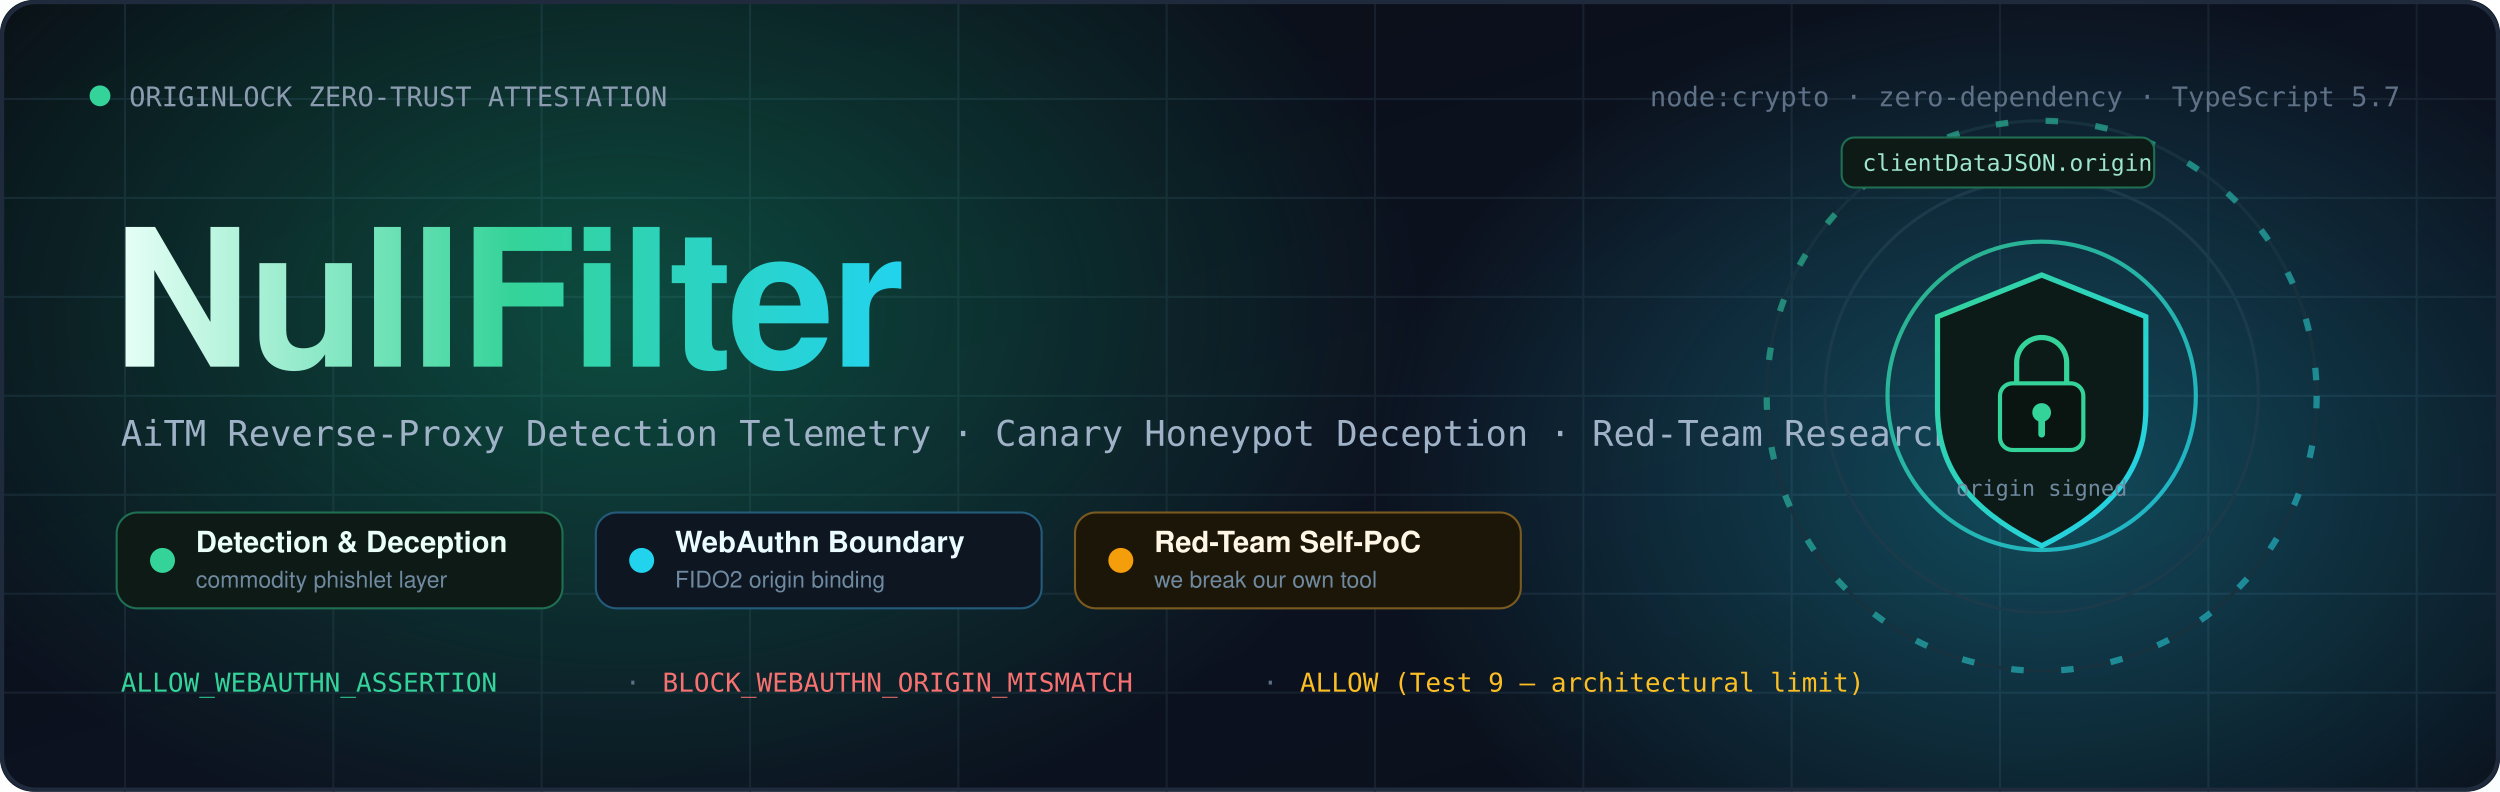
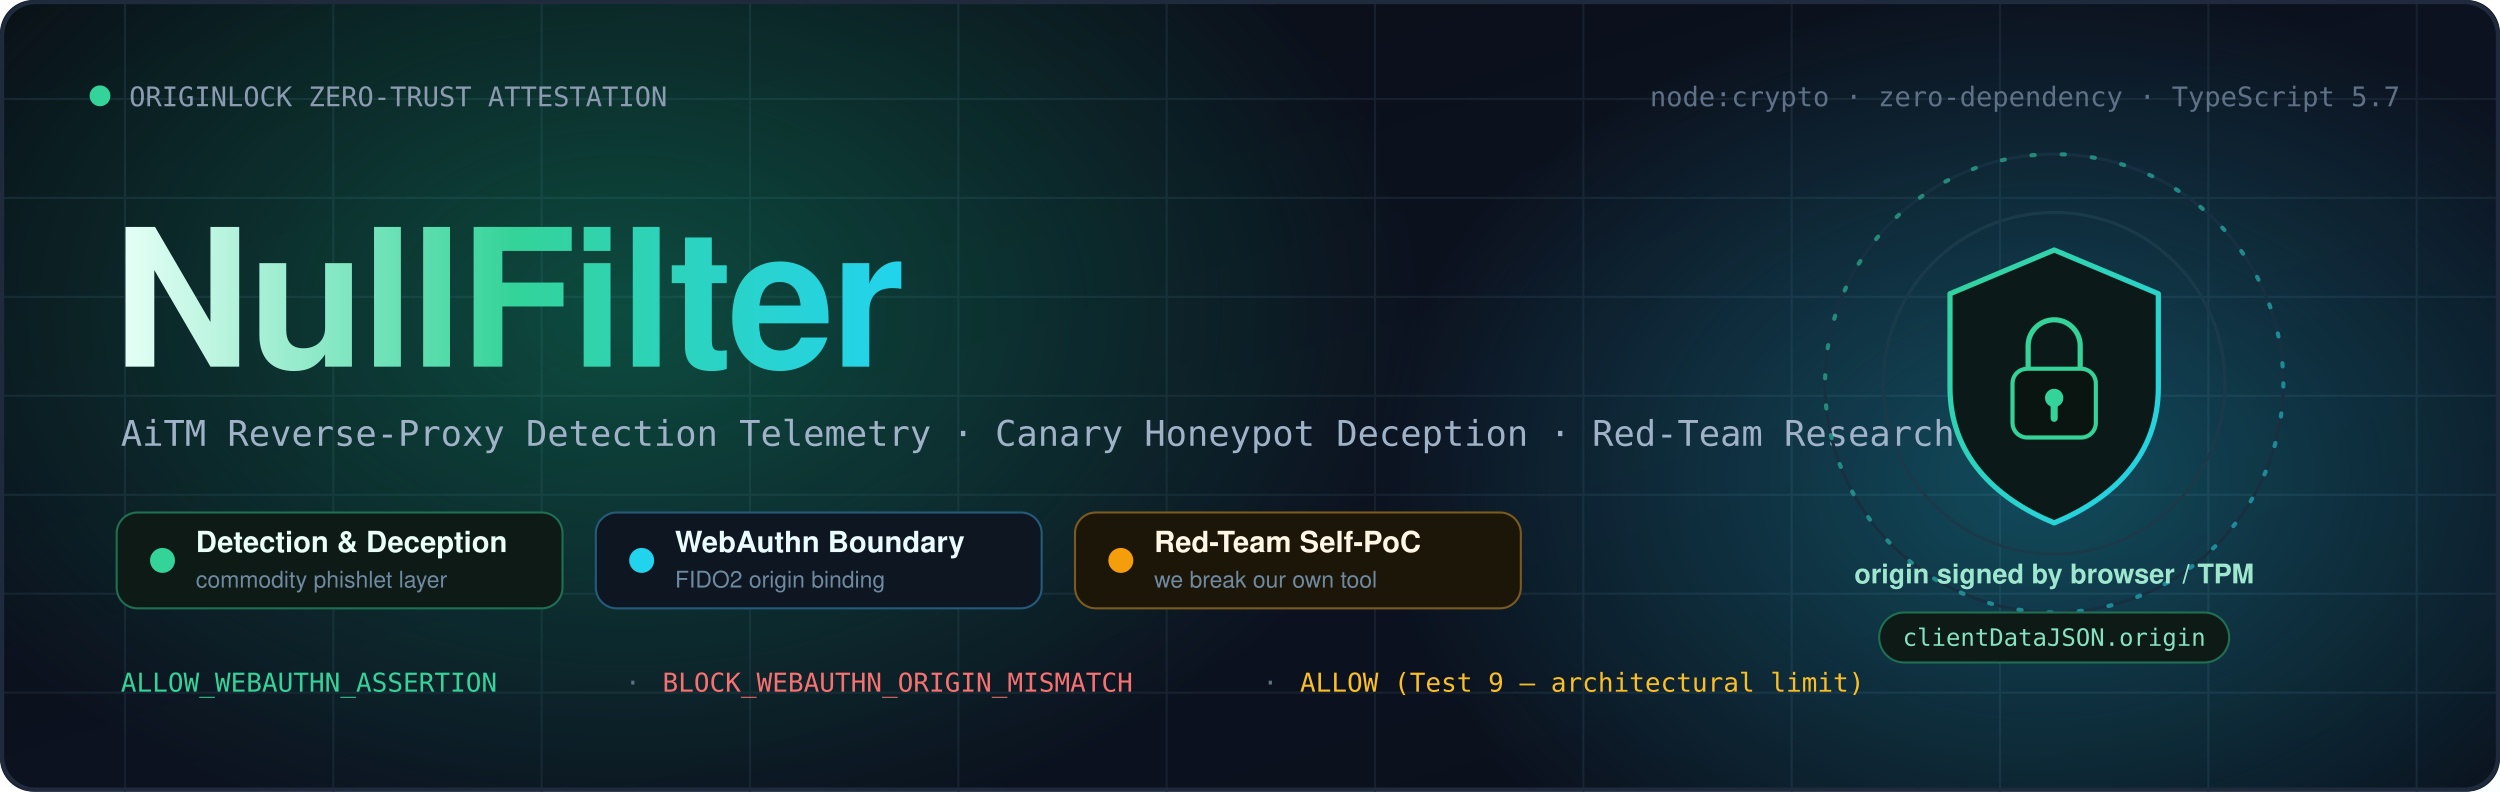
<svg xmlns="http://www.w3.org/2000/svg" width="1200" height="380" viewBox="0 0 1200 380" role="img" aria-label="NullFilter — AiTM Detection Telemetry, Canary Deception and Red-Team Research Framework">
  <defs>
    <linearGradient id="bg" x1="0" y1="0" x2="1" y2="1">
      <stop offset="0" stop-color="#0a0e16" />
      <stop offset="0.55" stop-color="#0c1220" />
      <stop offset="1" stop-color="#0a0f1a" />
    </linearGradient>
    <radialGradient id="glowG" cx="0.5" cy="0.5" r="0.5">
      <stop offset="0" stop-color="#10b981" stop-opacity="0.35" />
      <stop offset="1" stop-color="#10b981" stop-opacity="0" />
    </radialGradient>
    <radialGradient id="glowC" cx="0.5" cy="0.5" r="0.5">
      <stop offset="0" stop-color="#22d3ee" stop-opacity="0.30" />
      <stop offset="1" stop-color="#22d3ee" stop-opacity="0" />
    </radialGradient>
    <linearGradient id="word" x1="0" y1="0" x2="1" y2="0">
      <stop offset="0" stop-color="#e6fff6" />
      <stop offset="0.5" stop-color="#34d399" />
      <stop offset="1" stop-color="#22d3ee" />
    </linearGradient>
    <linearGradient id="ring" x1="0" y1="0" x2="1" y2="1">
      <stop offset="0" stop-color="#34d399" />
      <stop offset="1" stop-color="#22d3ee" />
    </linearGradient>
  </defs>
  <rect width="1200" height="380" rx="16" fill="url(#bg)" />
  <g stroke="#17202e" stroke-width="1">
    <path d="M0 47.5H1200M0 95H1200M0 142.5H1200M0 190H1200M0 237.5H1200M0 285H1200M0 332.5H1200" />
    <path d="M60 0V380M160 0V380M260 0V380M360 0V380M460 0V380M560 0V380M660 0V380M760 0V380M860 0V380M960 0V380M1060 0V380M1160 0V380" />
  </g>
  <ellipse cx="300" cy="150" rx="380" ry="260" fill="url(#glowG)" />
  <ellipse cx="980" cy="230" rx="320" ry="240" fill="url(#glowC)" />
  <rect x="1" y="1" width="1198" height="378" rx="16" fill="none" stroke="#1f2b3c" stroke-width="2" />
  <g font-family="ui-monospace, 'SF Mono', Menlo, monospace" font-size="13">
    <circle cx="48" cy="46" r="5" fill="#34d399" />
    <text x="62" y="51" fill="#8b9bb0">ORIGINLOCK ZERO-TRUST ATTESTATION</text>
    <text x="1152" y="51" fill="#5f7187" text-anchor="end">node:crypto · zero-dependency · TypeScript 5.7</text>
  </g>
  <text x="54" y="176" font-family="'Segoe UI', Helvetica, Arial, sans-serif" font-size="92" font-weight="800" letter-spacing="-2" fill="url(#word)">NullFilter</text>
  <text x="58" y="214" font-family="ui-monospace, 'SF Mono', Menlo, monospace" font-size="17" fill="#9fb2c7">AiTM Reverse-Proxy Detection Telemetry · Canary Honeypot Deception · Red-Team Research</text>
  <g font-family="'Segoe UI', Helvetica, Arial, sans-serif" font-size="14" font-weight="600">
    <g>
      <rect x="56" y="246" width="214" height="46" rx="10" fill="#0e1a16" stroke="#1f6f52" />
      <circle cx="78" cy="269" r="6" fill="#34d399" />
      <text x="94" y="265" fill="#eafff7">Detection &amp; Deception</text>
      <text x="94" y="282" fill="#6f8aa0" font-size="11" font-weight="400">commodity phishlet layer</text>
    </g>
    <g>
      <rect x="286" y="246" width="214" height="46" rx="10" fill="#0e1622" stroke="#245b7a" />
      <circle cx="308" cy="269" r="6" fill="#22d3ee" />
      <text x="324" y="265" fill="#eafcff">WebAuthn Boundary</text>
      <text x="324" y="282" fill="#6f8aa0" font-size="11" font-weight="400">FIDO2 origin binding</text>
    </g>
    <g>
      <rect x="516" y="246" width="214" height="46" rx="10" fill="#1c1608" stroke="#7a5a1f" />
      <circle cx="538" cy="269" r="6" fill="#f59e0b" />
      <text x="554" y="265" fill="#fff6e6">Red-Team Self-PoC</text>
      <text x="554" y="282" fill="#6f8aa0" font-size="11" font-weight="400">we break our own tool</text>
    </g>
  </g>
  <g font-family="ui-monospace, 'SF Mono', Menlo, monospace" font-size="12.5">
    <text x="58" y="332" fill="#34d399">ALLOW_WEBAUTHN_ASSERTION</text>
    <text x="300" y="332" fill="#5f7187">·</text>
    <text x="318" y="332" fill="#f87171">BLOCK_WEBAUTHN_ORIGIN_MISMATCH</text>
    <text x="606" y="332" fill="#5f7187">·</text>
    <text x="624" y="332" fill="#fbbf24">ALLOW (Test 9 — architectural limit)</text>
  </g>
-   <g transform="translate(980,190)">
-     <circle r="132" fill="none" stroke="#17313f" stroke-width="1.5" />
-     <circle r="104" fill="none" stroke="#1b3a4a" stroke-width="1.5" />
-     <circle r="74" fill="none" stroke="url(#ring)" stroke-width="2" stroke-opacity="0.8" />
-     <circle r="132" fill="none" stroke="url(#ring)" stroke-width="3" stroke-dasharray="6 18" stroke-opacity="0.55" />
-     <path d="M0 -58 L50 -38 V6 C50 40 28 58 0 72 C-28 58 -50 40 -50 6 V-38 Z" fill="#0c1a18" stroke="url(#ring)" stroke-width="2.5" />
-     <rect x="-20" y="-6" width="40" height="32" rx="6" fill="#0a1512" stroke="#34d399" stroke-width="2" />
-     <path d="M-12 -6 V-16 a12 12 0 0 1 24 0 V-6" fill="none" stroke="#34d399" stroke-width="2.5" />
-     <circle cy="8" r="4.5" fill="#34d399" />
-     <rect x="-1.6" y="8" width="3.2" height="12" rx="1.5" fill="#34d399" />
-     <text y="48" text-anchor="middle" font-family="ui-monospace, monospace" font-size="10.5" fill="#6f8aa0">origin signed</text>
-     <g font-family="ui-monospace, monospace" font-size="11">
-       <rect x="-96" y="-124" width="150" height="24" rx="6" fill="#0e1a16" stroke="#1f6f52" />
-       <text x="-86" y="-108" fill="#9fe6cf">clientDataJSON.origin</text>
+   <g transform="translate(986,184)">
+     <circle r="110" fill="none" stroke="#163041" stroke-width="1.5" />
+     <circle r="110" fill="none" stroke="url(#ring)" stroke-width="2" stroke-dasharray="1.5 13" stroke-opacity="0.55" stroke-linecap="round" />
+     <circle r="82" fill="none" stroke="#1a3a4a" stroke-width="1.5" />
+     <path d="M0 -64 L50 -43 V2 C50 34 29 55 0 67 C-29 55 -50 34 -50 2 V-43 Z" fill="#0b1a18" stroke="url(#ring)" stroke-width="2.5" stroke-linejoin="round" />
+     <g stroke="#34d399">
+       <path d="M-12.5 -7 V-18 a12.5 12.5 0 0 1 25 0 V-7" fill="none" stroke-width="2.5" />
+       <rect x="-20" y="-7" width="40" height="33" rx="7" fill="#0a1512" stroke-width="2" />
+       <circle cy="7" r="4.4" fill="#34d399" stroke="none" />
+       <rect x="-1.7" y="7" width="3.4" height="11.5" rx="1.7" fill="#34d399" stroke="none" />
    </g>
+     <text y="96" text-anchor="middle" font-family="'Segoe UI',Helvetica,Arial,sans-serif" font-size="13" font-weight="600" fill="#9fe6cf">origin signed by browser / TPM</text>
+     <rect x="-84" y="110" width="168" height="24" rx="12" fill="#0e1a16" stroke="#1f6f52" />
+     <text x="0" y="126" text-anchor="middle" font-family="ui-monospace,monospace" font-size="11.5" fill="#86e3c2">clientDataJSON.origin</text>
  </g>
</svg>
